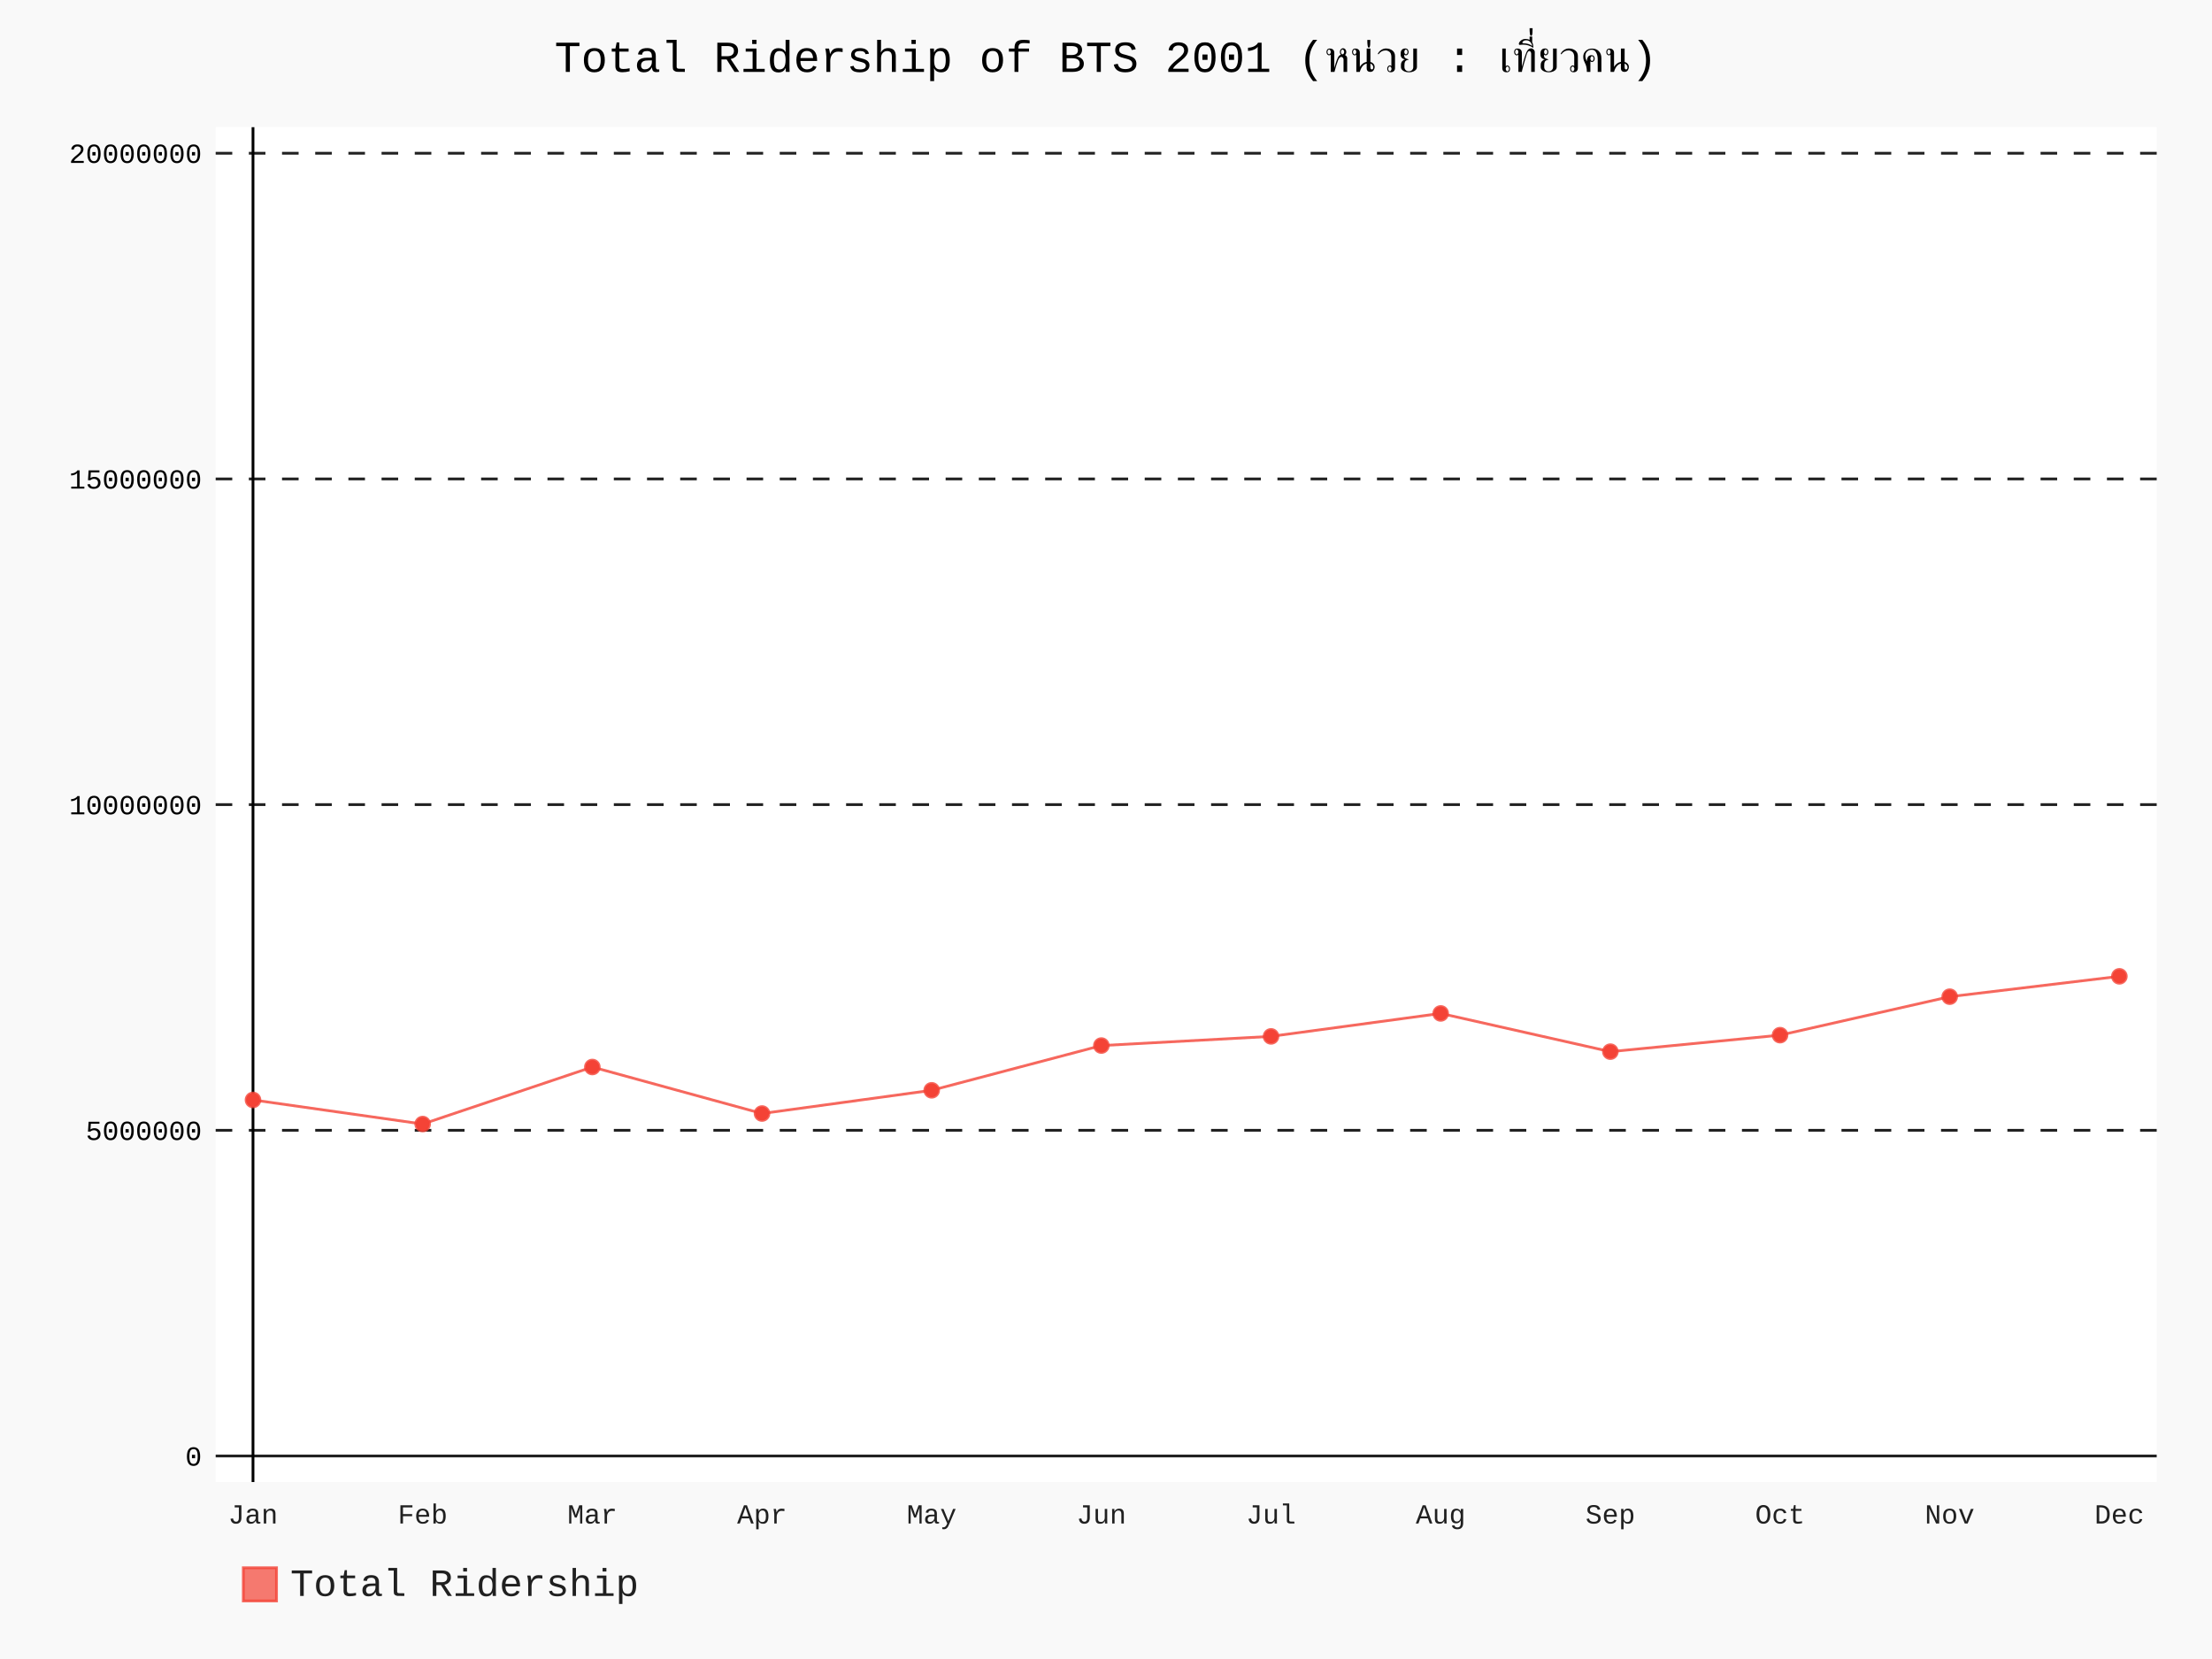
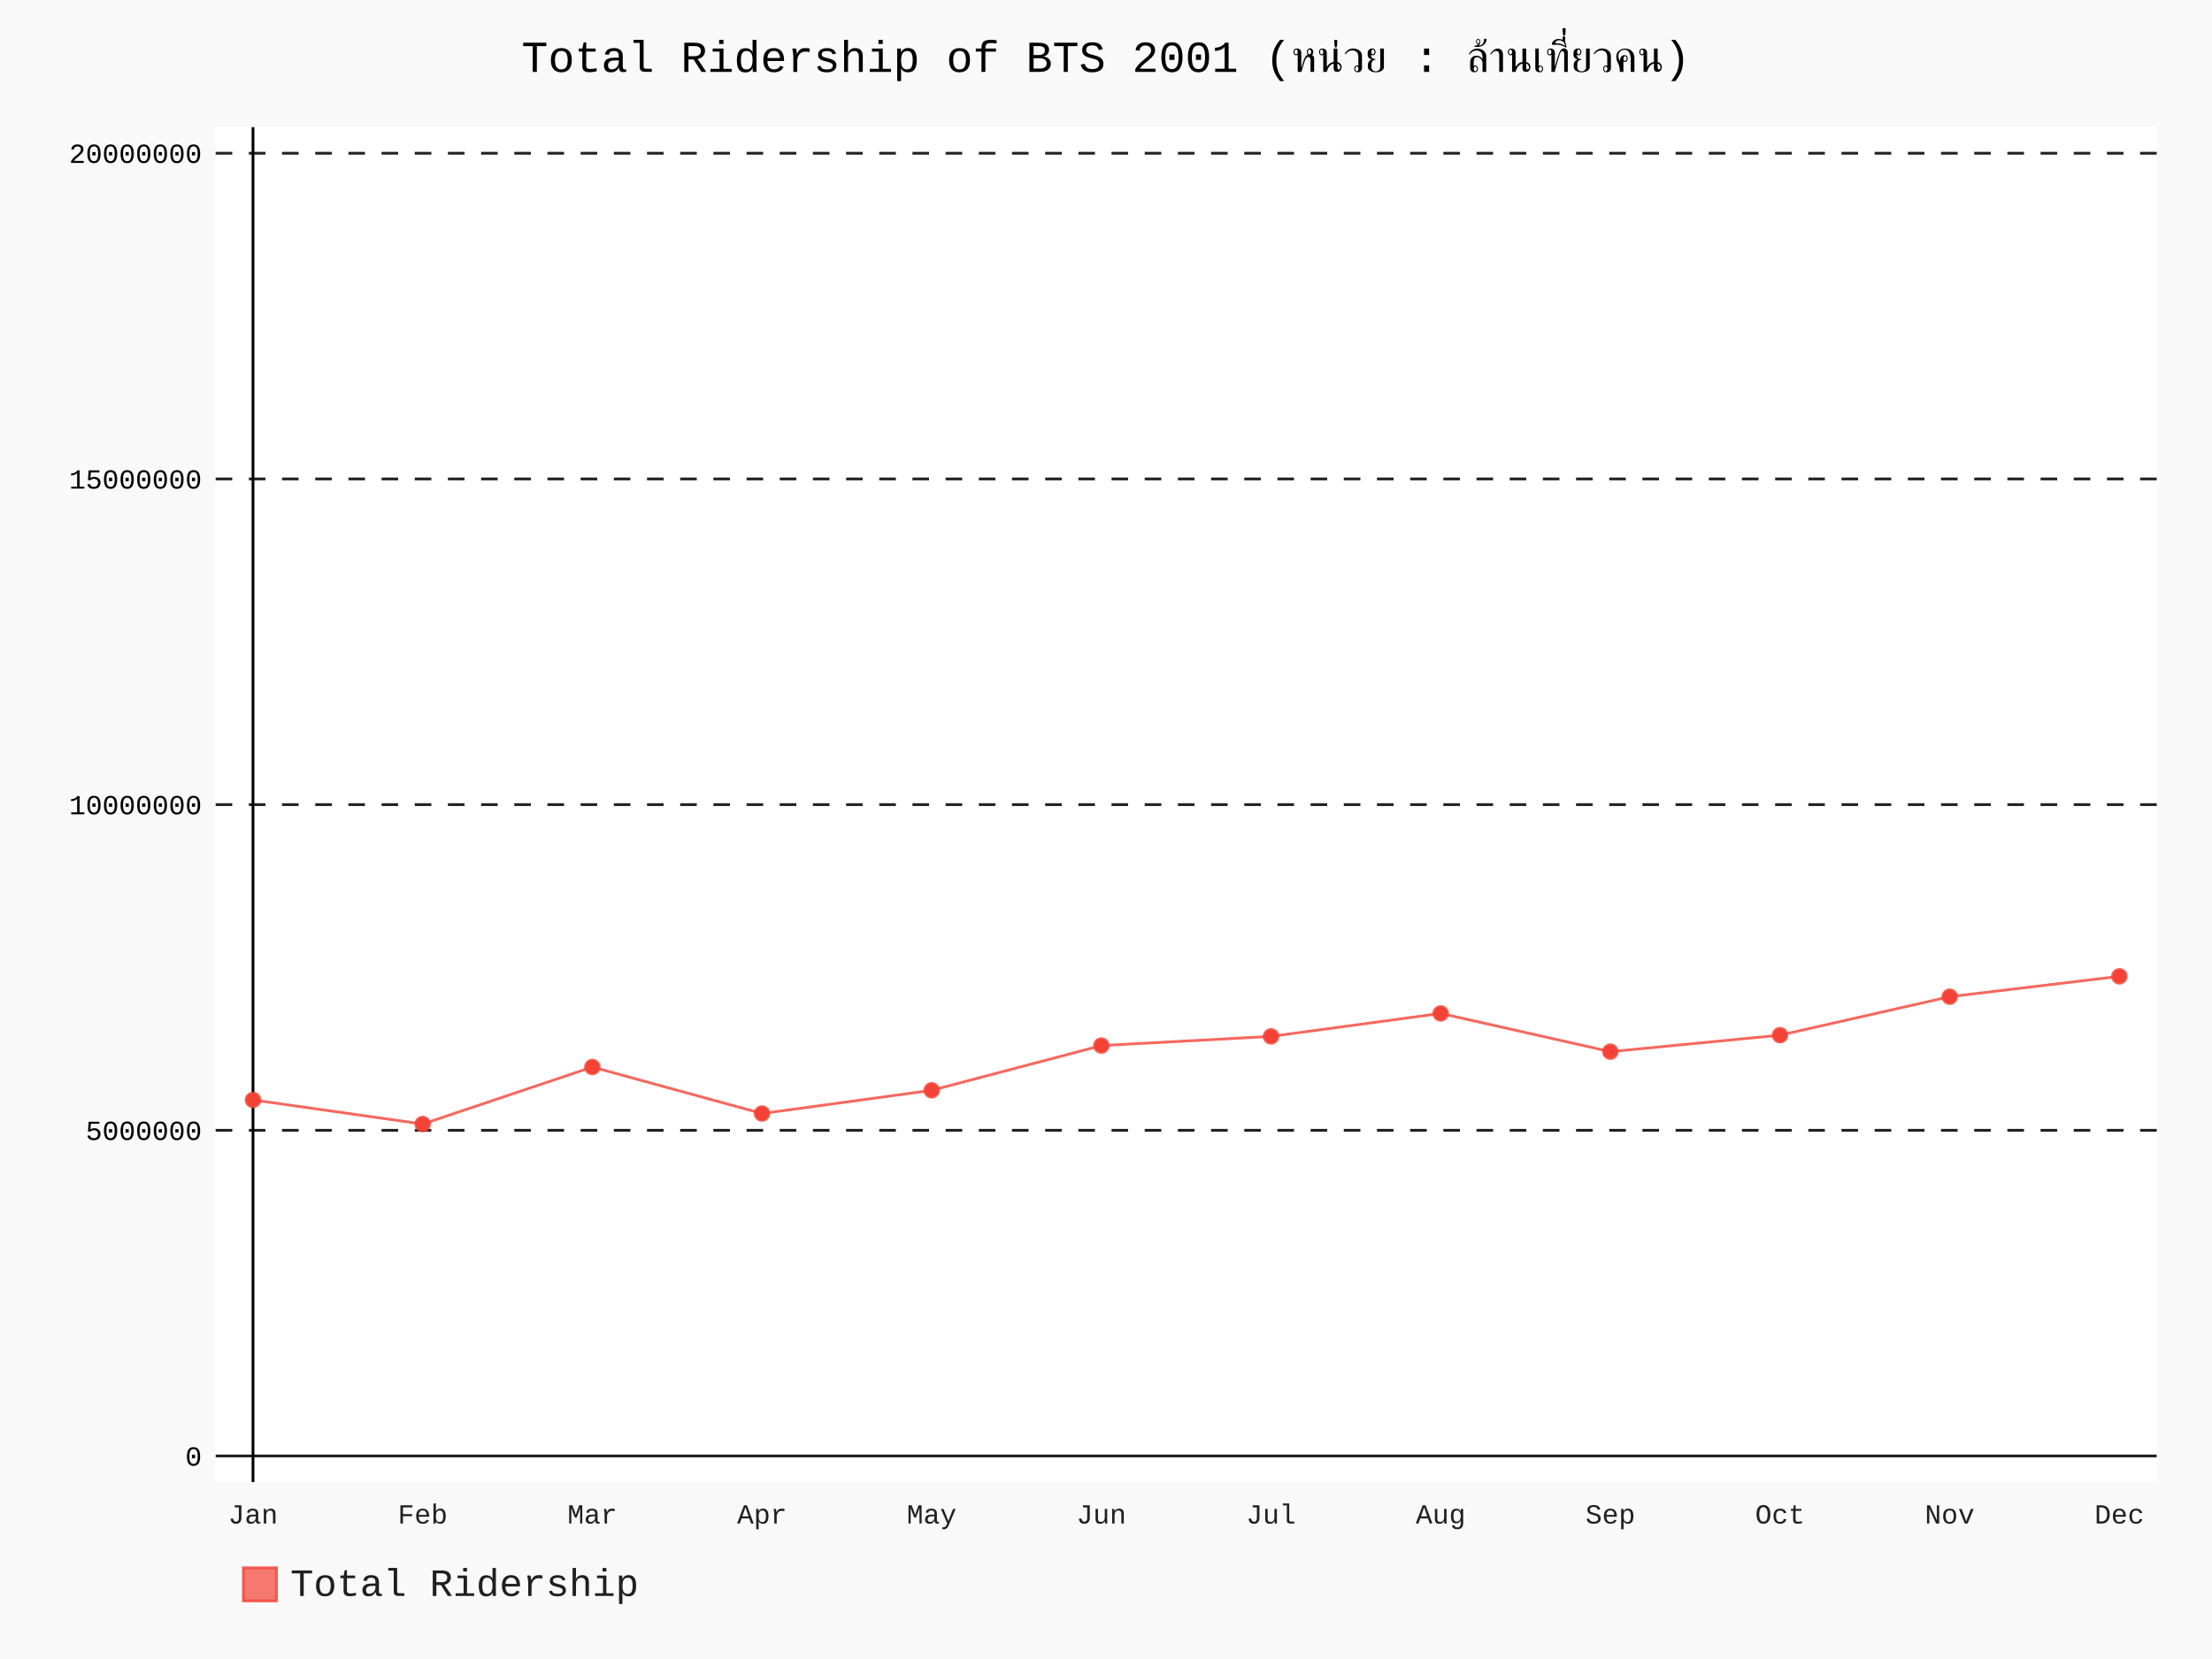
- <svg xmlns="http://www.w3.org/2000/svg" class="pygal-chart" id="chart-5c4cbcac-e881-4506-a33a-2e7c575b0424" viewBox="0 0 800 600">
+ <svg xmlns="http://www.w3.org/2000/svg" class="pygal-chart" id="chart-37546f15-c202-4744-ae47-548fa4fc5dcc" viewBox="0 0 800 600">
  <defs>
-     <style type="text/css">#chart-5c4cbcac-e881-4506-a33a-2e7c575b0424{-webkit-user-select:none;-webkit-font-smoothing:antialiased;font-family:Consolas,"Liberation Mono",Menlo,Courier,monospace}#chart-5c4cbcac-e881-4506-a33a-2e7c575b0424 .title{font-family:Consolas,"Liberation Mono",Menlo,Courier,monospace;font-size:16px}#chart-5c4cbcac-e881-4506-a33a-2e7c575b0424 .legends .legend text{font-family:Consolas,"Liberation Mono",Menlo,Courier,monospace;font-size:14px}#chart-5c4cbcac-e881-4506-a33a-2e7c575b0424 .axis text{font-family:Consolas,"Liberation Mono",Menlo,Courier,monospace;font-size:10px}#chart-5c4cbcac-e881-4506-a33a-2e7c575b0424 .axis text.major{font-family:Consolas,"Liberation Mono",Menlo,Courier,monospace;font-size:10px}#chart-5c4cbcac-e881-4506-a33a-2e7c575b0424 .text-overlay text.value{font-family:Consolas,"Liberation Mono",Menlo,Courier,monospace;font-size:16px}#chart-5c4cbcac-e881-4506-a33a-2e7c575b0424 .text-overlay text.label{font-family:Consolas,"Liberation Mono",Menlo,Courier,monospace;font-size:10px}#chart-5c4cbcac-e881-4506-a33a-2e7c575b0424 .tooltip{font-family:Consolas,"Liberation Mono",Menlo,Courier,monospace;font-size:14px}#chart-5c4cbcac-e881-4506-a33a-2e7c575b0424 text.no_data{font-family:Consolas,"Liberation Mono",Menlo,Courier,monospace;font-size:64px}
- #chart-5c4cbcac-e881-4506-a33a-2e7c575b0424{background-color:rgba(249,249,249,1)}#chart-5c4cbcac-e881-4506-a33a-2e7c575b0424 path,#chart-5c4cbcac-e881-4506-a33a-2e7c575b0424 line,#chart-5c4cbcac-e881-4506-a33a-2e7c575b0424 rect,#chart-5c4cbcac-e881-4506-a33a-2e7c575b0424 circle{-webkit-transition:150ms;-moz-transition:150ms;transition:150ms}#chart-5c4cbcac-e881-4506-a33a-2e7c575b0424 .graph &gt; .background{fill:rgba(249,249,249,1)}#chart-5c4cbcac-e881-4506-a33a-2e7c575b0424 .plot &gt; .background{fill:rgba(255,255,255,1)}#chart-5c4cbcac-e881-4506-a33a-2e7c575b0424 .graph{fill:rgba(0,0,0,.87)}#chart-5c4cbcac-e881-4506-a33a-2e7c575b0424 text.no_data{fill:rgba(0,0,0,1)}#chart-5c4cbcac-e881-4506-a33a-2e7c575b0424 .title{fill:rgba(0,0,0,1)}#chart-5c4cbcac-e881-4506-a33a-2e7c575b0424 .legends .legend text{fill:rgba(0,0,0,.87)}#chart-5c4cbcac-e881-4506-a33a-2e7c575b0424 .legends .legend:hover text{fill:rgba(0,0,0,1)}#chart-5c4cbcac-e881-4506-a33a-2e7c575b0424 .axis .line{stroke:rgba(0,0,0,1)}#chart-5c4cbcac-e881-4506-a33a-2e7c575b0424 .axis .guide.line{stroke:rgba(0,0,0,.54)}#chart-5c4cbcac-e881-4506-a33a-2e7c575b0424 .axis .major.line{stroke:rgba(0,0,0,.87)}#chart-5c4cbcac-e881-4506-a33a-2e7c575b0424 .axis text.major{fill:rgba(0,0,0,1)}#chart-5c4cbcac-e881-4506-a33a-2e7c575b0424 .axis.y .guides:hover .guide.line,#chart-5c4cbcac-e881-4506-a33a-2e7c575b0424 .line-graph .axis.x .guides:hover .guide.line,#chart-5c4cbcac-e881-4506-a33a-2e7c575b0424 .stackedline-graph .axis.x .guides:hover .guide.line,#chart-5c4cbcac-e881-4506-a33a-2e7c575b0424 .xy-graph .axis.x .guides:hover .guide.line{stroke:rgba(0,0,0,1)}#chart-5c4cbcac-e881-4506-a33a-2e7c575b0424 .axis .guides:hover text{fill:rgba(0,0,0,1)}#chart-5c4cbcac-e881-4506-a33a-2e7c575b0424 .reactive{fill-opacity:.7;stroke-opacity:.8}#chart-5c4cbcac-e881-4506-a33a-2e7c575b0424 .ci{stroke:rgba(0,0,0,.87)}#chart-5c4cbcac-e881-4506-a33a-2e7c575b0424 .reactive.active,#chart-5c4cbcac-e881-4506-a33a-2e7c575b0424 .active .reactive{fill-opacity:.8;stroke-opacity:.9;stroke-width:4}#chart-5c4cbcac-e881-4506-a33a-2e7c575b0424 .ci .reactive.active{stroke-width:1.5}#chart-5c4cbcac-e881-4506-a33a-2e7c575b0424 .series text{fill:rgba(0,0,0,1)}#chart-5c4cbcac-e881-4506-a33a-2e7c575b0424 .tooltip rect{fill:rgba(255,255,255,1);stroke:rgba(0,0,0,1);-webkit-transition:opacity 150ms;-moz-transition:opacity 150ms;transition:opacity 150ms}#chart-5c4cbcac-e881-4506-a33a-2e7c575b0424 .tooltip .label{fill:rgba(0,0,0,.87)}#chart-5c4cbcac-e881-4506-a33a-2e7c575b0424 .tooltip .label{fill:rgba(0,0,0,.87)}#chart-5c4cbcac-e881-4506-a33a-2e7c575b0424 .tooltip .legend{font-size:.8em;fill:rgba(0,0,0,.54)}#chart-5c4cbcac-e881-4506-a33a-2e7c575b0424 .tooltip .x_label{font-size:.6em;fill:rgba(0,0,0,1)}#chart-5c4cbcac-e881-4506-a33a-2e7c575b0424 .tooltip .xlink{font-size:.5em;text-decoration:underline}#chart-5c4cbcac-e881-4506-a33a-2e7c575b0424 .tooltip .value{font-size:1.5em}#chart-5c4cbcac-e881-4506-a33a-2e7c575b0424 .bound{font-size:.5em}#chart-5c4cbcac-e881-4506-a33a-2e7c575b0424 .max-value{font-size:.75em;fill:rgba(0,0,0,.54)}#chart-5c4cbcac-e881-4506-a33a-2e7c575b0424 .map-element{fill:rgba(255,255,255,1);stroke:rgba(0,0,0,.54) !important}#chart-5c4cbcac-e881-4506-a33a-2e7c575b0424 .map-element .reactive{fill-opacity:inherit;stroke-opacity:inherit}#chart-5c4cbcac-e881-4506-a33a-2e7c575b0424 .color-0,#chart-5c4cbcac-e881-4506-a33a-2e7c575b0424 .color-0 a:visited{stroke:#F44336;fill:#F44336}#chart-5c4cbcac-e881-4506-a33a-2e7c575b0424 .text-overlay .color-0 text{fill:black}
- #chart-5c4cbcac-e881-4506-a33a-2e7c575b0424 text.no_data{text-anchor:middle}#chart-5c4cbcac-e881-4506-a33a-2e7c575b0424 .guide.line{fill:none}#chart-5c4cbcac-e881-4506-a33a-2e7c575b0424 .centered{text-anchor:middle}#chart-5c4cbcac-e881-4506-a33a-2e7c575b0424 .title{text-anchor:middle}#chart-5c4cbcac-e881-4506-a33a-2e7c575b0424 .legends .legend text{fill-opacity:1}#chart-5c4cbcac-e881-4506-a33a-2e7c575b0424 .axis.x text{text-anchor:middle}#chart-5c4cbcac-e881-4506-a33a-2e7c575b0424 .axis.x:not(.web) text[transform]{text-anchor:start}#chart-5c4cbcac-e881-4506-a33a-2e7c575b0424 .axis.x:not(.web) text[transform].backwards{text-anchor:end}#chart-5c4cbcac-e881-4506-a33a-2e7c575b0424 .axis.y text{text-anchor:end}#chart-5c4cbcac-e881-4506-a33a-2e7c575b0424 .axis.y text[transform].backwards{text-anchor:start}#chart-5c4cbcac-e881-4506-a33a-2e7c575b0424 .axis.y2 text{text-anchor:start}#chart-5c4cbcac-e881-4506-a33a-2e7c575b0424 .axis.y2 text[transform].backwards{text-anchor:end}#chart-5c4cbcac-e881-4506-a33a-2e7c575b0424 .axis .guide.line{stroke-dasharray:4,4}#chart-5c4cbcac-e881-4506-a33a-2e7c575b0424 .axis .major.guide.line{stroke-dasharray:6,6}#chart-5c4cbcac-e881-4506-a33a-2e7c575b0424 .horizontal .axis.y .guide.line,#chart-5c4cbcac-e881-4506-a33a-2e7c575b0424 .horizontal .axis.y2 .guide.line,#chart-5c4cbcac-e881-4506-a33a-2e7c575b0424 .vertical .axis.x .guide.line{opacity:0}#chart-5c4cbcac-e881-4506-a33a-2e7c575b0424 .horizontal .axis.always_show .guide.line,#chart-5c4cbcac-e881-4506-a33a-2e7c575b0424 .vertical .axis.always_show .guide.line{opacity:1 !important}#chart-5c4cbcac-e881-4506-a33a-2e7c575b0424 .axis.y .guides:hover .guide.line,#chart-5c4cbcac-e881-4506-a33a-2e7c575b0424 .axis.y2 .guides:hover .guide.line,#chart-5c4cbcac-e881-4506-a33a-2e7c575b0424 .axis.x .guides:hover .guide.line{opacity:1}#chart-5c4cbcac-e881-4506-a33a-2e7c575b0424 .axis .guides:hover text{opacity:1}#chart-5c4cbcac-e881-4506-a33a-2e7c575b0424 .nofill{fill:none}#chart-5c4cbcac-e881-4506-a33a-2e7c575b0424 .subtle-fill{fill-opacity:.2}#chart-5c4cbcac-e881-4506-a33a-2e7c575b0424 .dot{stroke-width:1px;fill-opacity:1}#chart-5c4cbcac-e881-4506-a33a-2e7c575b0424 .dot.active{stroke-width:5px}#chart-5c4cbcac-e881-4506-a33a-2e7c575b0424 .dot.negative{fill:transparent}#chart-5c4cbcac-e881-4506-a33a-2e7c575b0424 text,#chart-5c4cbcac-e881-4506-a33a-2e7c575b0424 tspan{stroke:none !important}#chart-5c4cbcac-e881-4506-a33a-2e7c575b0424 .series text.active{opacity:1}#chart-5c4cbcac-e881-4506-a33a-2e7c575b0424 .tooltip rect{fill-opacity:.95;stroke-width:.5}#chart-5c4cbcac-e881-4506-a33a-2e7c575b0424 .tooltip text{fill-opacity:1}#chart-5c4cbcac-e881-4506-a33a-2e7c575b0424 .showable{visibility:hidden}#chart-5c4cbcac-e881-4506-a33a-2e7c575b0424 .showable.shown{visibility:visible}#chart-5c4cbcac-e881-4506-a33a-2e7c575b0424 .gauge-background{fill:rgba(229,229,229,1);stroke:none}#chart-5c4cbcac-e881-4506-a33a-2e7c575b0424 .bg-lines{stroke:rgba(249,249,249,1);stroke-width:2px}</style>
+     <style type="text/css">#chart-37546f15-c202-4744-ae47-548fa4fc5dcc{-webkit-user-select:none;-webkit-font-smoothing:antialiased;font-family:Consolas,"Liberation Mono",Menlo,Courier,monospace}#chart-37546f15-c202-4744-ae47-548fa4fc5dcc .title{font-family:Consolas,"Liberation Mono",Menlo,Courier,monospace;font-size:16px}#chart-37546f15-c202-4744-ae47-548fa4fc5dcc .legends .legend text{font-family:Consolas,"Liberation Mono",Menlo,Courier,monospace;font-size:14px}#chart-37546f15-c202-4744-ae47-548fa4fc5dcc .axis text{font-family:Consolas,"Liberation Mono",Menlo,Courier,monospace;font-size:10px}#chart-37546f15-c202-4744-ae47-548fa4fc5dcc .axis text.major{font-family:Consolas,"Liberation Mono",Menlo,Courier,monospace;font-size:10px}#chart-37546f15-c202-4744-ae47-548fa4fc5dcc .text-overlay text.value{font-family:Consolas,"Liberation Mono",Menlo,Courier,monospace;font-size:16px}#chart-37546f15-c202-4744-ae47-548fa4fc5dcc .text-overlay text.label{font-family:Consolas,"Liberation Mono",Menlo,Courier,monospace;font-size:10px}#chart-37546f15-c202-4744-ae47-548fa4fc5dcc .tooltip{font-family:Consolas,"Liberation Mono",Menlo,Courier,monospace;font-size:14px}#chart-37546f15-c202-4744-ae47-548fa4fc5dcc text.no_data{font-family:Consolas,"Liberation Mono",Menlo,Courier,monospace;font-size:64px}
+ #chart-37546f15-c202-4744-ae47-548fa4fc5dcc{background-color:rgba(249,249,249,1)}#chart-37546f15-c202-4744-ae47-548fa4fc5dcc path,#chart-37546f15-c202-4744-ae47-548fa4fc5dcc line,#chart-37546f15-c202-4744-ae47-548fa4fc5dcc rect,#chart-37546f15-c202-4744-ae47-548fa4fc5dcc circle{-webkit-transition:150ms;-moz-transition:150ms;transition:150ms}#chart-37546f15-c202-4744-ae47-548fa4fc5dcc .graph &gt; .background{fill:rgba(249,249,249,1)}#chart-37546f15-c202-4744-ae47-548fa4fc5dcc .plot &gt; .background{fill:rgba(255,255,255,1)}#chart-37546f15-c202-4744-ae47-548fa4fc5dcc .graph{fill:rgba(0,0,0,.87)}#chart-37546f15-c202-4744-ae47-548fa4fc5dcc text.no_data{fill:rgba(0,0,0,1)}#chart-37546f15-c202-4744-ae47-548fa4fc5dcc .title{fill:rgba(0,0,0,1)}#chart-37546f15-c202-4744-ae47-548fa4fc5dcc .legends .legend text{fill:rgba(0,0,0,.87)}#chart-37546f15-c202-4744-ae47-548fa4fc5dcc .legends .legend:hover text{fill:rgba(0,0,0,1)}#chart-37546f15-c202-4744-ae47-548fa4fc5dcc .axis .line{stroke:rgba(0,0,0,1)}#chart-37546f15-c202-4744-ae47-548fa4fc5dcc .axis .guide.line{stroke:rgba(0,0,0,.54)}#chart-37546f15-c202-4744-ae47-548fa4fc5dcc .axis .major.line{stroke:rgba(0,0,0,.87)}#chart-37546f15-c202-4744-ae47-548fa4fc5dcc .axis text.major{fill:rgba(0,0,0,1)}#chart-37546f15-c202-4744-ae47-548fa4fc5dcc .axis.y .guides:hover .guide.line,#chart-37546f15-c202-4744-ae47-548fa4fc5dcc .line-graph .axis.x .guides:hover .guide.line,#chart-37546f15-c202-4744-ae47-548fa4fc5dcc .stackedline-graph .axis.x .guides:hover .guide.line,#chart-37546f15-c202-4744-ae47-548fa4fc5dcc .xy-graph .axis.x .guides:hover .guide.line{stroke:rgba(0,0,0,1)}#chart-37546f15-c202-4744-ae47-548fa4fc5dcc .axis .guides:hover text{fill:rgba(0,0,0,1)}#chart-37546f15-c202-4744-ae47-548fa4fc5dcc .reactive{fill-opacity:.7;stroke-opacity:.8}#chart-37546f15-c202-4744-ae47-548fa4fc5dcc .ci{stroke:rgba(0,0,0,.87)}#chart-37546f15-c202-4744-ae47-548fa4fc5dcc .reactive.active,#chart-37546f15-c202-4744-ae47-548fa4fc5dcc .active .reactive{fill-opacity:.8;stroke-opacity:.9;stroke-width:4}#chart-37546f15-c202-4744-ae47-548fa4fc5dcc .ci .reactive.active{stroke-width:1.5}#chart-37546f15-c202-4744-ae47-548fa4fc5dcc .series text{fill:rgba(0,0,0,1)}#chart-37546f15-c202-4744-ae47-548fa4fc5dcc .tooltip rect{fill:rgba(255,255,255,1);stroke:rgba(0,0,0,1);-webkit-transition:opacity 150ms;-moz-transition:opacity 150ms;transition:opacity 150ms}#chart-37546f15-c202-4744-ae47-548fa4fc5dcc .tooltip .label{fill:rgba(0,0,0,.87)}#chart-37546f15-c202-4744-ae47-548fa4fc5dcc .tooltip .label{fill:rgba(0,0,0,.87)}#chart-37546f15-c202-4744-ae47-548fa4fc5dcc .tooltip .legend{font-size:.8em;fill:rgba(0,0,0,.54)}#chart-37546f15-c202-4744-ae47-548fa4fc5dcc .tooltip .x_label{font-size:.6em;fill:rgba(0,0,0,1)}#chart-37546f15-c202-4744-ae47-548fa4fc5dcc .tooltip .xlink{font-size:.5em;text-decoration:underline}#chart-37546f15-c202-4744-ae47-548fa4fc5dcc .tooltip .value{font-size:1.5em}#chart-37546f15-c202-4744-ae47-548fa4fc5dcc .bound{font-size:.5em}#chart-37546f15-c202-4744-ae47-548fa4fc5dcc .max-value{font-size:.75em;fill:rgba(0,0,0,.54)}#chart-37546f15-c202-4744-ae47-548fa4fc5dcc .map-element{fill:rgba(255,255,255,1);stroke:rgba(0,0,0,.54) !important}#chart-37546f15-c202-4744-ae47-548fa4fc5dcc .map-element .reactive{fill-opacity:inherit;stroke-opacity:inherit}#chart-37546f15-c202-4744-ae47-548fa4fc5dcc .color-0,#chart-37546f15-c202-4744-ae47-548fa4fc5dcc .color-0 a:visited{stroke:#F44336;fill:#F44336}#chart-37546f15-c202-4744-ae47-548fa4fc5dcc .text-overlay .color-0 text{fill:black}
+ #chart-37546f15-c202-4744-ae47-548fa4fc5dcc text.no_data{text-anchor:middle}#chart-37546f15-c202-4744-ae47-548fa4fc5dcc .guide.line{fill:none}#chart-37546f15-c202-4744-ae47-548fa4fc5dcc .centered{text-anchor:middle}#chart-37546f15-c202-4744-ae47-548fa4fc5dcc .title{text-anchor:middle}#chart-37546f15-c202-4744-ae47-548fa4fc5dcc .legends .legend text{fill-opacity:1}#chart-37546f15-c202-4744-ae47-548fa4fc5dcc .axis.x text{text-anchor:middle}#chart-37546f15-c202-4744-ae47-548fa4fc5dcc .axis.x:not(.web) text[transform]{text-anchor:start}#chart-37546f15-c202-4744-ae47-548fa4fc5dcc .axis.x:not(.web) text[transform].backwards{text-anchor:end}#chart-37546f15-c202-4744-ae47-548fa4fc5dcc .axis.y text{text-anchor:end}#chart-37546f15-c202-4744-ae47-548fa4fc5dcc .axis.y text[transform].backwards{text-anchor:start}#chart-37546f15-c202-4744-ae47-548fa4fc5dcc .axis.y2 text{text-anchor:start}#chart-37546f15-c202-4744-ae47-548fa4fc5dcc .axis.y2 text[transform].backwards{text-anchor:end}#chart-37546f15-c202-4744-ae47-548fa4fc5dcc .axis .guide.line{stroke-dasharray:4,4}#chart-37546f15-c202-4744-ae47-548fa4fc5dcc .axis .major.guide.line{stroke-dasharray:6,6}#chart-37546f15-c202-4744-ae47-548fa4fc5dcc .horizontal .axis.y .guide.line,#chart-37546f15-c202-4744-ae47-548fa4fc5dcc .horizontal .axis.y2 .guide.line,#chart-37546f15-c202-4744-ae47-548fa4fc5dcc .vertical .axis.x .guide.line{opacity:0}#chart-37546f15-c202-4744-ae47-548fa4fc5dcc .horizontal .axis.always_show .guide.line,#chart-37546f15-c202-4744-ae47-548fa4fc5dcc .vertical .axis.always_show .guide.line{opacity:1 !important}#chart-37546f15-c202-4744-ae47-548fa4fc5dcc .axis.y .guides:hover .guide.line,#chart-37546f15-c202-4744-ae47-548fa4fc5dcc .axis.y2 .guides:hover .guide.line,#chart-37546f15-c202-4744-ae47-548fa4fc5dcc .axis.x .guides:hover .guide.line{opacity:1}#chart-37546f15-c202-4744-ae47-548fa4fc5dcc .axis .guides:hover text{opacity:1}#chart-37546f15-c202-4744-ae47-548fa4fc5dcc .nofill{fill:none}#chart-37546f15-c202-4744-ae47-548fa4fc5dcc .subtle-fill{fill-opacity:.2}#chart-37546f15-c202-4744-ae47-548fa4fc5dcc .dot{stroke-width:1px;fill-opacity:1}#chart-37546f15-c202-4744-ae47-548fa4fc5dcc .dot.active{stroke-width:5px}#chart-37546f15-c202-4744-ae47-548fa4fc5dcc .dot.negative{fill:transparent}#chart-37546f15-c202-4744-ae47-548fa4fc5dcc text,#chart-37546f15-c202-4744-ae47-548fa4fc5dcc tspan{stroke:none !important}#chart-37546f15-c202-4744-ae47-548fa4fc5dcc .series text.active{opacity:1}#chart-37546f15-c202-4744-ae47-548fa4fc5dcc .tooltip rect{fill-opacity:.95;stroke-width:.5}#chart-37546f15-c202-4744-ae47-548fa4fc5dcc .tooltip text{fill-opacity:1}#chart-37546f15-c202-4744-ae47-548fa4fc5dcc .showable{visibility:hidden}#chart-37546f15-c202-4744-ae47-548fa4fc5dcc .showable.shown{visibility:visible}#chart-37546f15-c202-4744-ae47-548fa4fc5dcc .gauge-background{fill:rgba(229,229,229,1);stroke:none}#chart-37546f15-c202-4744-ae47-548fa4fc5dcc .bg-lines{stroke:rgba(249,249,249,1);stroke-width:2px}</style>
  </defs>
  <g class="graph line-graph vertical">
    <rect class="background" height="600" width="800" x="0" y="0" />
    <g class="plot" transform="translate(78, 46)">
      <rect class="background" height="490.0" width="702.0" x="0" y="0" />
      <g class="axis y always_show">
        <g class="guides">
          <path class="axis major line" d="M0 480.577 h702" />
          <text class="major" x="-5" y="484.077">0</text>
        </g>
        <g class="guides">
          <path class="major guide line" d="M0 362.788 h702" />
          <text class="major" x="-5" y="366.288">5000000</text>
        </g>
        <g class="guides">
          <path class="major guide line" d="M0 245 h702" />
          <text class="major" x="-5" y="248.5">10000000</text>
        </g>
        <g class="guides">
          <path class="major guide line" d="M0 127.212 h702" />
          <text class="major" x="-5" y="130.712">15000000</text>
        </g>
        <g class="guides">
          <path class="major guide line" d="M0 9.423 h702" />
          <text class="major" x="-5" y="12.923">20000000</text>
        </g>
      </g>
      <g class="axis x">
        <g class="guides">
          <path class="line" d="M13.5 0 v490" />
          <text class="" x="13.5" y="505.0">Jan</text>
        </g>
        <g class="guides">
          <path class="guide line" d="M74.864 0 v490" />
          <text class="" x="74.864" y="505.0">Feb</text>
        </g>
        <g class="guides">
          <path class="guide line" d="M136.227 0 v490" />
          <text class="" x="136.227" y="505.0">Mar</text>
        </g>
        <g class="guides">
          <path class="guide line" d="M197.591 0 v490" />
          <text class="" x="197.591" y="505.0">Apr</text>
        </g>
        <g class="guides">
          <path class="guide line" d="M258.955 0 v490" />
          <text class="" x="258.955" y="505.0">May</text>
        </g>
        <g class="guides">
          <path class="guide line" d="M320.318 0 v490" />
          <text class="" x="320.318" y="505.0">Jun</text>
        </g>
        <g class="guides">
          <path class="guide line" d="M381.682 0 v490" />
          <text class="" x="381.682" y="505.0">Jul</text>
        </g>
        <g class="guides">
          <path class="guide line" d="M443.045 0 v490" />
          <text class="" x="443.045" y="505.0">Aug</text>
        </g>
        <g class="guides">
          <path class="guide line" d="M504.409 0 v490" />
          <text class="" x="504.409" y="505.0">Sep</text>
        </g>
        <g class="guides">
          <path class="guide line" d="M565.773 0 v490" />
          <text class="" x="565.773" y="505.0">Oct</text>
        </g>
        <g class="guides">
          <path class="guide line" d="M627.136 0 v490" />
          <text class="" x="627.136" y="505.0">Nov</text>
        </g>
        <g class="guides">
          <path class="guide line" d="M688.5 0 v490" />
          <text class="" x="688.5" y="505.0">Dec</text>
        </g>
      </g>
      <g class="series serie-0 color-0">
        <path class="line reactive nofill" d="M13.5 351.809 L74.864 360.525 136.227 339.9 197.591 356.721 258.955 348.324 320.318 332.142 381.682 328.822 443.045 320.517 504.409 334.343 565.773 328.38 627.136 314.465 688.5 307.101" />
      </g>
    </g>
    <g class="titles">
-       <text class="title plot_title" x="400.0" y="26">Total Ridership of BTS 2001 (หน่วย : เที่ยวคน)</text>
+       <text class="title plot_title" x="400.0" y="26">Total Ridership of BTS 2001 (หน่วย : ล้านเที่ยวคน)</text>
    </g>
    <g class="plot overlay" transform="translate(78, 46)">
      <g class="series serie-0 color-0">
        <g class="dots">
          <circle class="dot reactive tooltip-trigger" cx="13.5" cy="351.809" r="2.5" />
        </g>
        <g class="dots">
          <circle class="dot reactive tooltip-trigger" cx="74.864" cy="360.525" r="2.5" />
        </g>
        <g class="dots">
          <circle class="dot reactive tooltip-trigger" cx="136.227" cy="339.9" r="2.5" />
        </g>
        <g class="dots">
          <circle class="dot reactive tooltip-trigger" cx="197.591" cy="356.721" r="2.5" />
        </g>
        <g class="dots">
          <circle class="dot reactive tooltip-trigger" cx="258.955" cy="348.324" r="2.5" />
        </g>
        <g class="dots">
          <circle class="dot reactive tooltip-trigger" cx="320.318" cy="332.142" r="2.5" />
        </g>
        <g class="dots">
          <circle class="dot reactive tooltip-trigger" cx="381.682" cy="328.822" r="2.5" />
        </g>
        <g class="dots">
          <circle class="dot reactive tooltip-trigger" cx="443.045" cy="320.517" r="2.5" />
        </g>
        <g class="dots">
          <circle class="dot reactive tooltip-trigger" cx="504.409" cy="334.343" r="2.5" />
        </g>
        <g class="dots">
          <circle class="dot reactive tooltip-trigger" cx="565.773" cy="328.38" r="2.5" />
        </g>
        <g class="dots">
          <circle class="dot reactive tooltip-trigger" cx="627.136" cy="314.465" r="2.5" />
        </g>
        <g class="dots">
          <circle class="dot reactive tooltip-trigger" cx="688.5" cy="307.101" r="2.5" />
        </g>
      </g>
    </g>
    <g class="plot text-overlay" transform="translate(78, 46)">
      <g class="series serie-0 color-0" />
    </g>
    <g class="plot tooltip-overlay" transform="translate(78, 46)">
      <g class="tooltip" style="opacity: 0" transform="translate(0 0)">
        <rect class="tooltip-box" height="0" rx="0" ry="0" width="0" />
        <g class="text" />
      </g>
    </g>
    <g class="legends" transform="translate(88, 566)">
      <g class="legend reactive activate-serie" id="activate-serie-0">
        <rect class="color-0 reactive" height="12" width="12" x="0.0" y="1.0" />
        <text x="17.0" y="11.2">Total Ridership</text>
      </g>
    </g>
  </g>
</svg>
